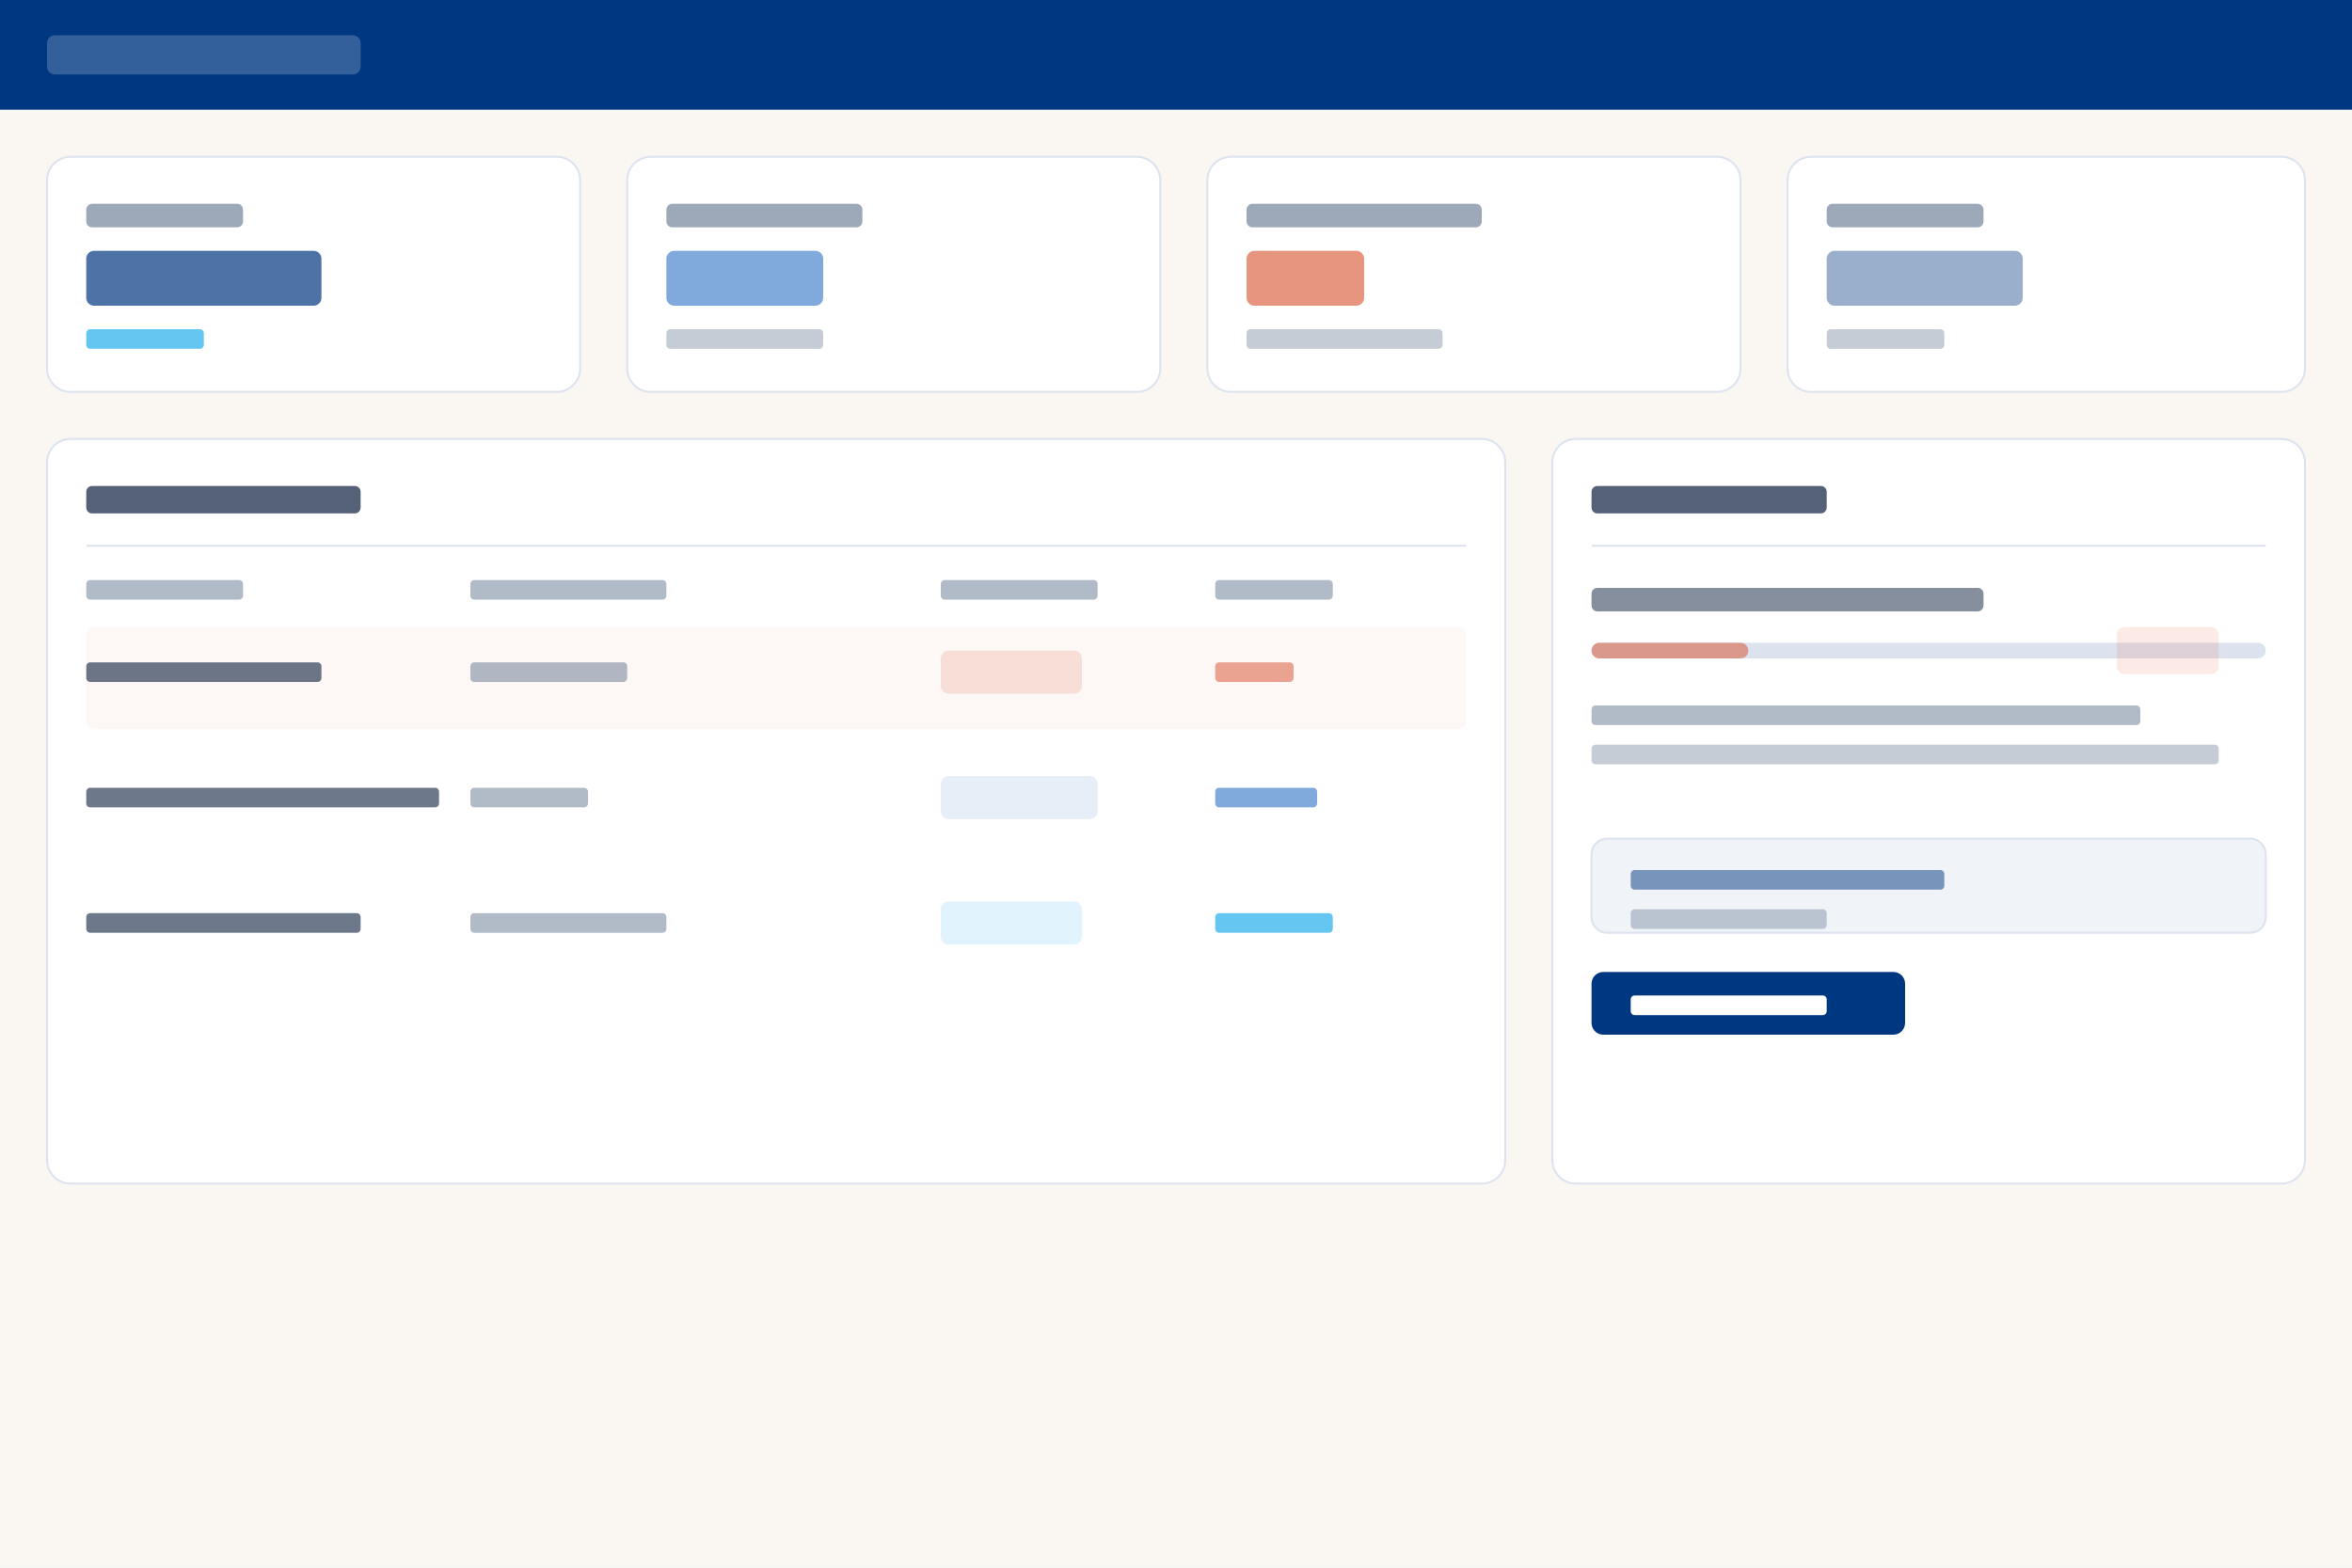
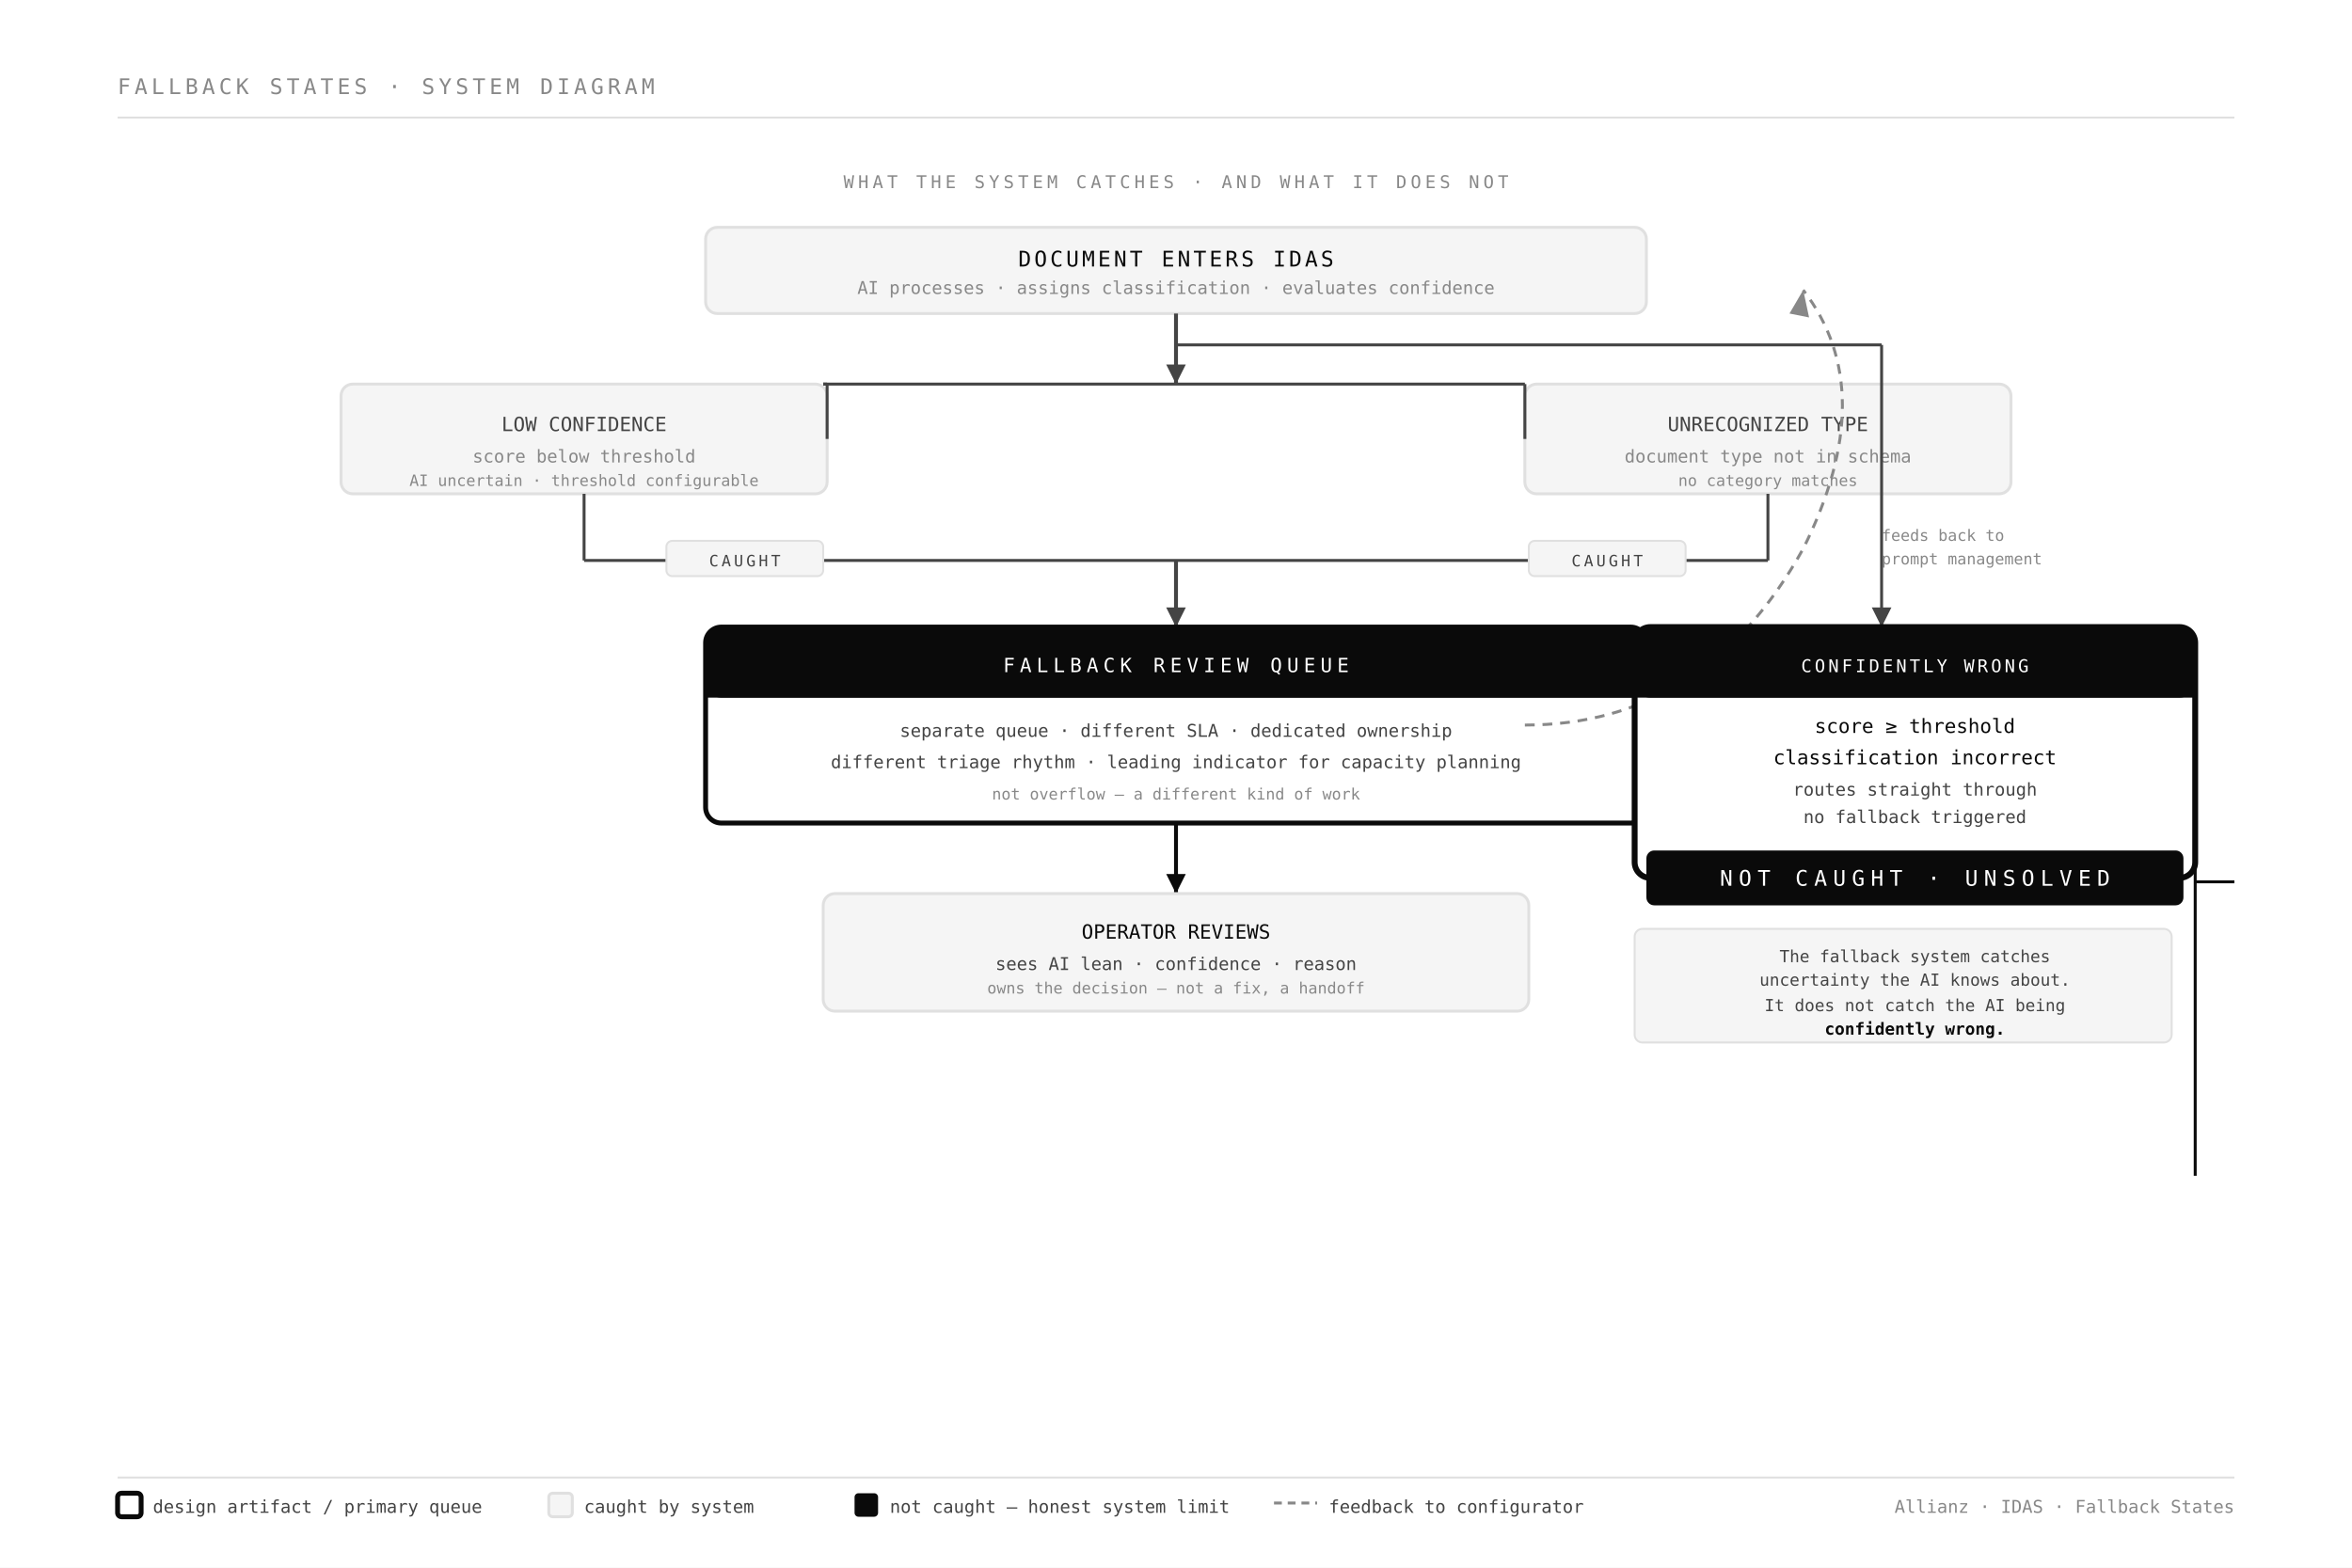
<svg xmlns="http://www.w3.org/2000/svg" width="1200" height="800" viewBox="0 0 1200 800" fill="none">
-   <rect width="1200" height="800" fill="#FAF7F2" />
-   <rect width="1200" height="56" fill="#003781" />
-   <rect x="24" y="18" width="160" height="20" rx="4" fill="white" fill-opacity="0.2" />
-   <rect x="24" y="80" width="272" height="120" rx="12" fill="white" stroke="#DDE3EE" />
-   <rect x="44" y="104" width="80" height="12" rx="3" fill="#3D5475" fill-opacity="0.5" />
-   <rect x="44" y="128" width="120" height="28" rx="4" fill="#003781" fill-opacity="0.7" />
-   <rect x="44" y="168" width="60" height="10" rx="2" fill="#00A0E9" fill-opacity="0.6" />
-   <rect x="320" y="80" width="272" height="120" rx="12" fill="white" stroke="#DDE3EE" />
-   <rect x="340" y="104" width="100" height="12" rx="3" fill="#3D5475" fill-opacity="0.5" />
-   <rect x="340" y="128" width="80" height="28" rx="4" fill="#0057B8" fill-opacity="0.5" />
-   <rect x="340" y="168" width="80" height="10" rx="2" fill="#3D5475" fill-opacity="0.3" />
-   <rect x="616" y="80" width="272" height="120" rx="12" fill="white" stroke="#DDE3EE" />
-   <rect x="636" y="104" width="120" height="12" rx="3" fill="#3D5475" fill-opacity="0.5" />
-   <rect x="636" y="128" width="60" height="28" rx="4" fill="#D94F2C" fill-opacity="0.6" />
-   <rect x="636" y="168" width="100" height="10" rx="2" fill="#3D5475" fill-opacity="0.3" />
-   <rect x="912" y="80" width="264" height="120" rx="12" fill="white" stroke="#DDE3EE" />
-   <rect x="932" y="104" width="80" height="12" rx="3" fill="#3D5475" fill-opacity="0.5" />
-   <rect x="932" y="128" width="100" height="28" rx="4" fill="#003781" fill-opacity="0.4" />
-   <rect x="932" y="168" width="60" height="10" rx="2" fill="#3D5475" fill-opacity="0.3" />
-   <rect x="24" y="224" width="744" height="380" rx="12" fill="white" stroke="#DDE3EE" />
-   <rect x="44" y="248" width="140" height="14" rx="3" fill="#0D1F3C" fill-opacity="0.7" />
-   <rect x="44" y="278" width="704" height="1" fill="#DDE3EE" />
-   <rect x="44" y="296" width="80" height="10" rx="2" fill="#3D5475" fill-opacity="0.4" />
-   <rect x="240" y="296" width="100" height="10" rx="2" fill="#3D5475" fill-opacity="0.4" />
-   <rect x="480" y="296" width="80" height="10" rx="2" fill="#3D5475" fill-opacity="0.4" />
-   <rect x="620" y="296" width="60" height="10" rx="2" fill="#3D5475" fill-opacity="0.4" />
-   <rect x="44" y="320" width="704" height="52" rx="4" fill="#D94F2C" fill-opacity="0.04" />
-   <rect x="44" y="338" width="120" height="10" rx="2" fill="#0D1F3C" fill-opacity="0.6" />
-   <rect x="240" y="338" width="80" height="10" rx="2" fill="#3D5475" fill-opacity="0.4" />
-   <rect x="480" y="332" width="72" height="22" rx="4" fill="#D94F2C" fill-opacity="0.15" />
-   <rect x="620" y="338" width="40" height="10" rx="2" fill="#D94F2C" fill-opacity="0.5" />
-   <rect x="44" y="384" width="704" height="52" rx="4" fill="transparent" />
-   <rect x="44" y="402" width="180" height="10" rx="2" fill="#0D1F3C" fill-opacity="0.6" />
-   <rect x="240" y="402" width="60" height="10" rx="2" fill="#3D5475" fill-opacity="0.4" />
-   <rect x="480" y="396" width="80" height="22" rx="4" fill="#0057B8" fill-opacity="0.1" />
-   <rect x="620" y="402" width="52" height="10" rx="2" fill="#0057B8" fill-opacity="0.5" />
-   <rect x="44" y="448" width="704" height="52" rx="4" fill="transparent" />
-   <rect x="44" y="466" width="140" height="10" rx="2" fill="#0D1F3C" fill-opacity="0.6" />
-   <rect x="240" y="466" width="100" height="10" rx="2" fill="#3D5475" fill-opacity="0.4" />
-   <rect x="480" y="460" width="72" height="22" rx="4" fill="#00A0E9" fill-opacity="0.12" />
-   <rect x="620" y="466" width="60" height="10" rx="2" fill="#00A0E9" fill-opacity="0.6" />
-   <rect x="792" y="224" width="384" height="380" rx="12" fill="white" stroke="#DDE3EE" />
-   <rect x="812" y="248" width="120" height="14" rx="3" fill="#0D1F3C" fill-opacity="0.7" />
-   <rect x="812" y="278" width="344" height="1" fill="#DDE3EE" />
-   <rect x="812" y="300" width="200" height="12" rx="3" fill="#0D1F3C" fill-opacity="0.5" />
-   <rect x="812" y="328" width="344" height="8" rx="4" fill="#DDE3EE" />
-   <rect x="812" y="328" width="80" height="8" rx="4" fill="#D94F2C" fill-opacity="0.5" />
-   <rect x="1080" y="320" width="52" height="24" rx="4" fill="#D94F2C" fill-opacity="0.12" />
-   <rect x="812" y="360" width="280" height="10" rx="2" fill="#3D5475" fill-opacity="0.4" />
-   <rect x="812" y="380" width="320" height="10" rx="2" fill="#3D5475" fill-opacity="0.3" />
-   <rect x="812" y="428" width="344" height="48" rx="8" fill="#003781" fill-opacity="0.06" stroke="#DDE3EE" />
-   <rect x="832" y="444" width="160" height="10" rx="2" fill="#003781" fill-opacity="0.5" />
-   <rect x="832" y="464" width="100" height="10" rx="2" fill="#3D5475" fill-opacity="0.3" />
-   <rect x="812" y="496" width="160" height="32" rx="6" fill="#003781" />
-   <rect x="832" y="508" width="100" height="10" rx="2" fill="white" />
+   <rect width="1200" height="800" fill="#FFFFFF" />
+   <text x="60" y="48" font-family="monospace" font-size="11" letter-spacing="2" fill="#888888">FALLBACK STATES  ·  SYSTEM DIAGRAM</text>
+   <line x1="60" y1="60" x2="1140" y2="60" stroke="#E0E0E0" stroke-width="1" />
+   <text x="600" y="96" font-family="monospace" font-size="9" letter-spacing="2" fill="#888888" text-anchor="middle">WHAT THE SYSTEM CATCHES  ·  AND WHAT IT DOES NOT</text>
+   <rect x="360" y="116" width="480" height="44" rx="6" fill="#F5F5F5" stroke="#E0E0E0" stroke-width="1.5" />
+   <text x="600" y="136" font-family="monospace" font-size="11" letter-spacing="1.5" fill="#0A0A0A" text-anchor="middle">DOCUMENT ENTERS IDAS</text>
+   <text x="600" y="150" font-family="monospace" font-size="9" fill="#888888" text-anchor="middle">AI processes · assigns classification · evaluates confidence</text>
+   <line x1="600" y1="160" x2="600" y2="196" stroke="#444444" stroke-width="2" />
+   <polygon points="600,196 595,186 605,186" fill="#444444" />
+   <rect x="174" y="196" width="248" height="56" rx="6" fill="#F5F5F5" stroke="#E0E0E0" stroke-width="1.5" />
+   <text x="298" y="220" font-family="monospace" font-size="10" fill="#444444" text-anchor="middle">LOW CONFIDENCE</text>
+   <text x="298" y="236" font-family="monospace" font-size="9" fill="#888888" text-anchor="middle">score below threshold</text>
+   <text x="298" y="248" font-family="monospace" font-size="8" fill="#888888" text-anchor="middle">AI uncertain · threshold configurable</text>
+   <line x1="600" y1="196" x2="420" y2="196" stroke="#444444" stroke-width="1.5" />
+   <line x1="420" y1="196" x2="422" y2="196" stroke="#444444" stroke-width="1.5" />
+   <line x1="422" y1="196" x2="422" y2="224" stroke="#444444" stroke-width="1.5" />
+   <rect x="778" y="196" width="248" height="56" rx="6" fill="#F5F5F5" stroke="#E0E0E0" stroke-width="1.5" />
+   <text x="902" y="220" font-family="monospace" font-size="10" fill="#444444" text-anchor="middle">UNRECOGNIZED TYPE</text>
+   <text x="902" y="236" font-family="monospace" font-size="9" fill="#888888" text-anchor="middle">document type not in schema</text>
+   <text x="902" y="248" font-family="monospace" font-size="8" fill="#888888" text-anchor="middle">no category matches</text>
+   <line x1="600" y1="196" x2="778" y2="196" stroke="#444444" stroke-width="1.5" />
+   <line x1="778" y1="196" x2="778" y2="224" stroke="#444444" stroke-width="1.5" />
+   <line x1="298" y1="252" x2="298" y2="286" stroke="#444444" stroke-width="1.5" />
+   <line x1="298" y1="286" x2="600" y2="286" stroke="#444444" stroke-width="1.5" />
+   <line x1="902" y1="252" x2="902" y2="286" stroke="#444444" stroke-width="1.5" />
+   <line x1="902" y1="286" x2="600" y2="286" stroke="#444444" stroke-width="1.5" />
+   <line x1="600" y1="286" x2="600" y2="320" stroke="#444444" stroke-width="2" />
+   <polygon points="600,320 595,310 605,310" fill="#444444" />
+   <rect x="340" y="276" width="80" height="18" rx="3" fill="#F5F5F5" stroke="#E0E0E0" stroke-width="1" />
+   <text x="380" y="289" font-family="monospace" font-size="8" letter-spacing="1.5" fill="#444444" text-anchor="middle">CAUGHT</text>
+   <rect x="780" y="276" width="80" height="18" rx="3" fill="#F5F5F5" stroke="#E0E0E0" stroke-width="1" />
+   <text x="820" y="289" font-family="monospace" font-size="8" letter-spacing="1.5" fill="#444444" text-anchor="middle">CAUGHT</text>
+   <rect x="360" y="320" width="480" height="100" rx="8" fill="#FFFFFF" stroke="#0A0A0A" stroke-width="2.5" />
+   <rect x="360" y="320" width="480" height="36" rx="8" fill="#0A0A0A" />
+   <rect x="360" y="346" width="480" height="10" fill="#0A0A0A" />
+   <text x="600" y="343" font-family="monospace" font-size="10" letter-spacing="2.5" fill="#FFFFFF" text-anchor="middle">FALLBACK REVIEW QUEUE</text>
+   <text x="600" y="376" font-family="monospace" font-size="9" fill="#444444" text-anchor="middle">separate queue · different SLA · dedicated ownership</text>
+   <text x="600" y="392" font-family="monospace" font-size="9" fill="#444444" text-anchor="middle">different triage rhythm  ·  leading indicator for capacity planning</text>
+   <text x="600" y="408" font-family="monospace" font-size="8" fill="#888888" text-anchor="middle">not overflow — a different kind of work</text>
+   <line x1="600" y1="420" x2="600" y2="456" stroke="#0A0A0A" stroke-width="2" />
+   <polygon points="600,456 595,446 605,446" fill="#0A0A0A" />
+   <rect x="420" y="456" width="360" height="60" rx="6" fill="#F5F5F5" stroke="#E0E0E0" stroke-width="1.5" />
+   <text x="600" y="479" font-family="monospace" font-size="10" fill="#0A0A0A" text-anchor="middle">OPERATOR REVIEWS</text>
+   <text x="600" y="495" font-family="monospace" font-size="9" fill="#444444" text-anchor="middle">sees AI lean · confidence · reason</text>
+   <text x="600" y="507" font-family="monospace" font-size="8" fill="#888888" text-anchor="middle">owns the decision — not a fix, a handoff</text>
+   <path d="M 778 370 Q 870 370 920 280 Q 960 200 920 148" stroke="#888888" stroke-width="1.5" stroke-dasharray="5 4" fill="none" />
+   <polygon points="920,148 913,160 923,162" fill="#888888" />
+   <text x="960" y="276" font-family="monospace" font-size="8" fill="#888888" text-anchor="start">feeds back to</text>
+   <text x="960" y="288" font-family="monospace" font-size="8" fill="#888888" text-anchor="start">prompt management</text>
+   <line x1="600" y1="196" x2="600" y2="176" stroke="#444444" stroke-width="1.5" />
+   <line x1="600" y1="176" x2="960" y2="176" stroke="#444444" stroke-width="1.5" />
+   <line x1="960" y1="176" x2="960" y2="320" stroke="#444444" stroke-width="1.5" />
+   <polygon points="960,320 955,310 965,310" fill="#444444" />
+   <rect x="834" y="320" width="286" height="128" rx="8" fill="#FFFFFF" stroke="#0A0A0A" stroke-width="3" />
+   <rect x="834" y="320" width="286" height="36" rx="8" fill="#0A0A0A" />
+   <rect x="834" y="346" width="286" height="10" fill="#0A0A0A" />
+   <text x="977" y="343" font-family="monospace" font-size="9" letter-spacing="1.5" fill="#FFFFFF" text-anchor="middle">CONFIDENTLY WRONG</text>
+   <text x="977" y="374" font-family="monospace" font-size="10" fill="#0A0A0A" text-anchor="middle">score ≥ threshold</text>
+   <text x="977" y="390" font-family="monospace" font-size="10" fill="#0A0A0A" text-anchor="middle">classification incorrect</text>
+   <text x="977" y="406" font-family="monospace" font-size="9" fill="#444444" text-anchor="middle">routes straight through</text>
+   <text x="977" y="420" font-family="monospace" font-size="9" fill="#444444" text-anchor="middle">no fallback triggered</text>
+   <rect x="840" y="434" width="274" height="28" rx="4" fill="#0A0A0A" />
+   <text x="977" y="452" font-family="monospace" font-size="11" letter-spacing="3" fill="#FFFFFF" text-anchor="middle">NOT CAUGHT  ·  UNSOLVED</text>
+   <line x1="1120" y1="410" x2="1120" y2="600" stroke="#0A0A0A" stroke-width="1.5" />
+   <line x1="1120" y1="450" x2="1140" y2="450" stroke="#0A0A0A" stroke-width="1.5" />
+   <rect x="834" y="474" width="274" height="58" rx="4" fill="#F5F5F5" stroke="#E0E0E0" stroke-width="1" />
+   <text x="977" y="491" font-family="monospace" font-size="8.5" fill="#444444" text-anchor="middle">The fallback system catches</text>
+   <text x="977" y="503" font-family="monospace" font-size="8.5" fill="#444444" text-anchor="middle">uncertainty the AI knows about.</text>
+   <text x="977" y="516" font-family="monospace" font-size="8.5" fill="#444444" text-anchor="middle">It does not catch the AI being</text>
+   <text x="977" y="528" font-family="monospace" font-size="8.5" fill="#0A0A0A" text-anchor="middle" font-weight="bold">confidently wrong.</text>
+   <line x1="60" y1="754" x2="1140" y2="754" stroke="#E0E0E0" stroke-width="1" />
+   <rect x="60" y="762" width="12" height="12" rx="2" fill="#FFFFFF" stroke="#0A0A0A" stroke-width="2.5" />
+   <text x="78" y="772" font-family="monospace" font-size="9" fill="#444444">design artifact / primary queue</text>
+   <rect x="280" y="762" width="12" height="12" rx="2" fill="#F5F5F5" stroke="#E0E0E0" stroke-width="1.5" />
+   <text x="298" y="772" font-family="monospace" font-size="9" fill="#444444">caught by system</text>
+   <rect x="436" y="762" width="12" height="12" rx="2" fill="#0A0A0A" />
+   <text x="454" y="772" font-family="monospace" font-size="9" fill="#444444">not caught — honest system limit</text>
+   <line x1="650" y1="767" x2="672" y2="767" stroke="#888888" stroke-width="1.5" stroke-dasharray="4 3" />
+   <text x="678" y="772" font-family="monospace" font-size="9" fill="#444444">feedback to configurator</text>
+   <text x="1140" y="772" font-family="monospace" font-size="9" fill="#888888" text-anchor="end">Allianz · IDAS · Fallback States</text>
</svg>
